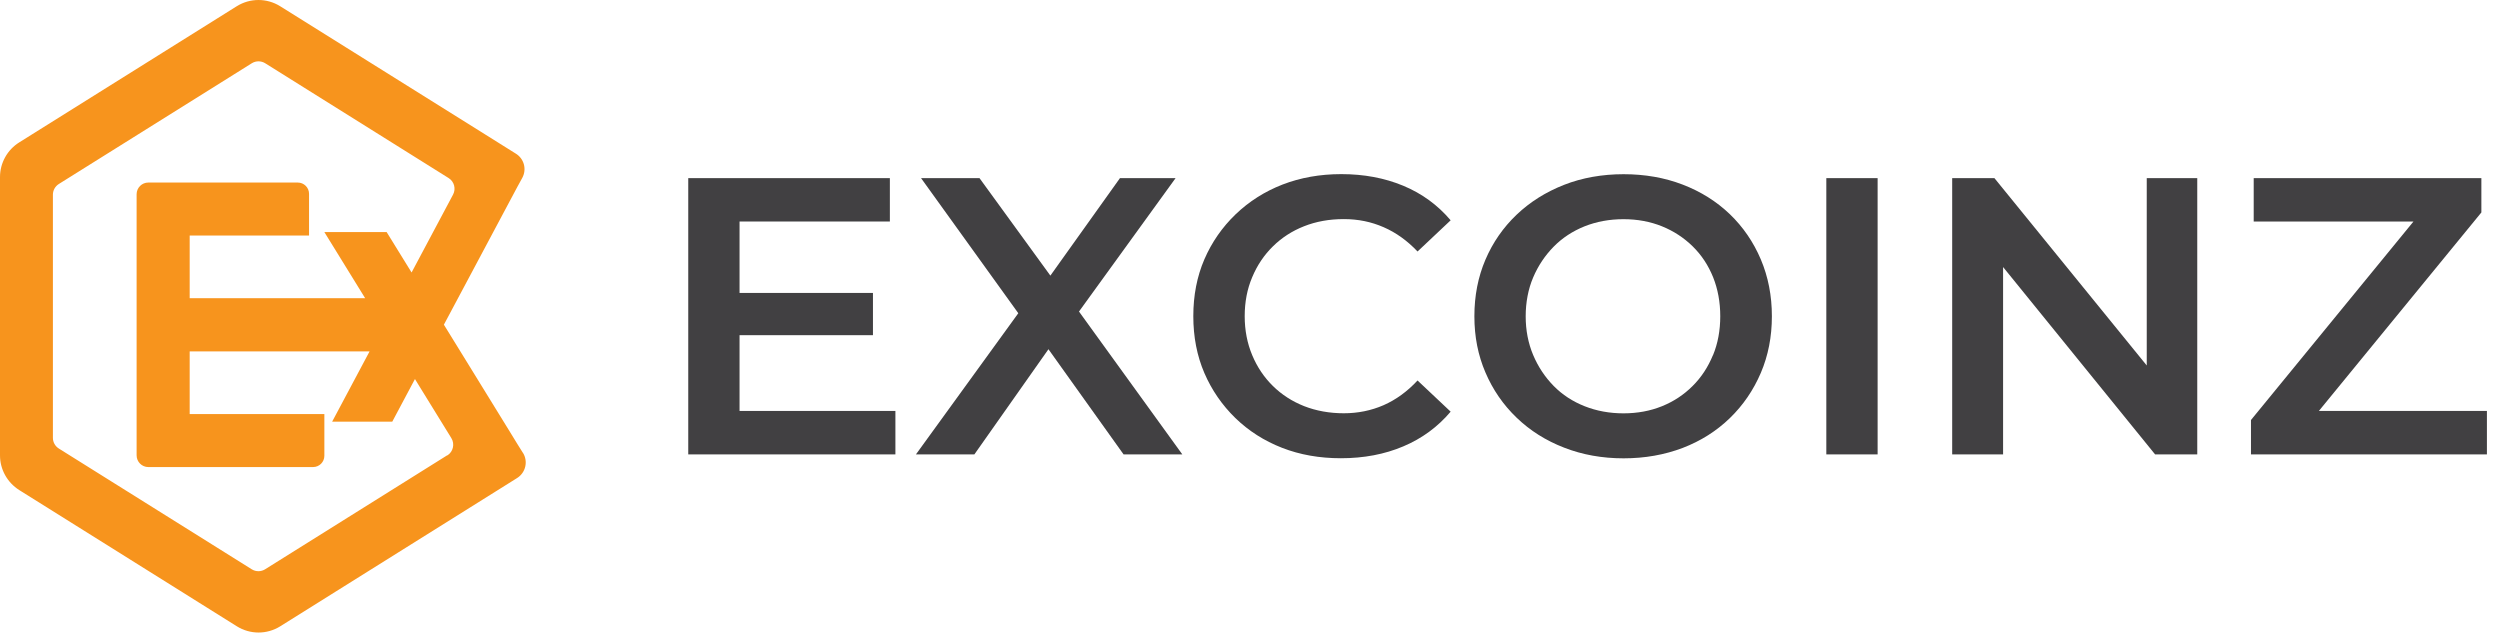
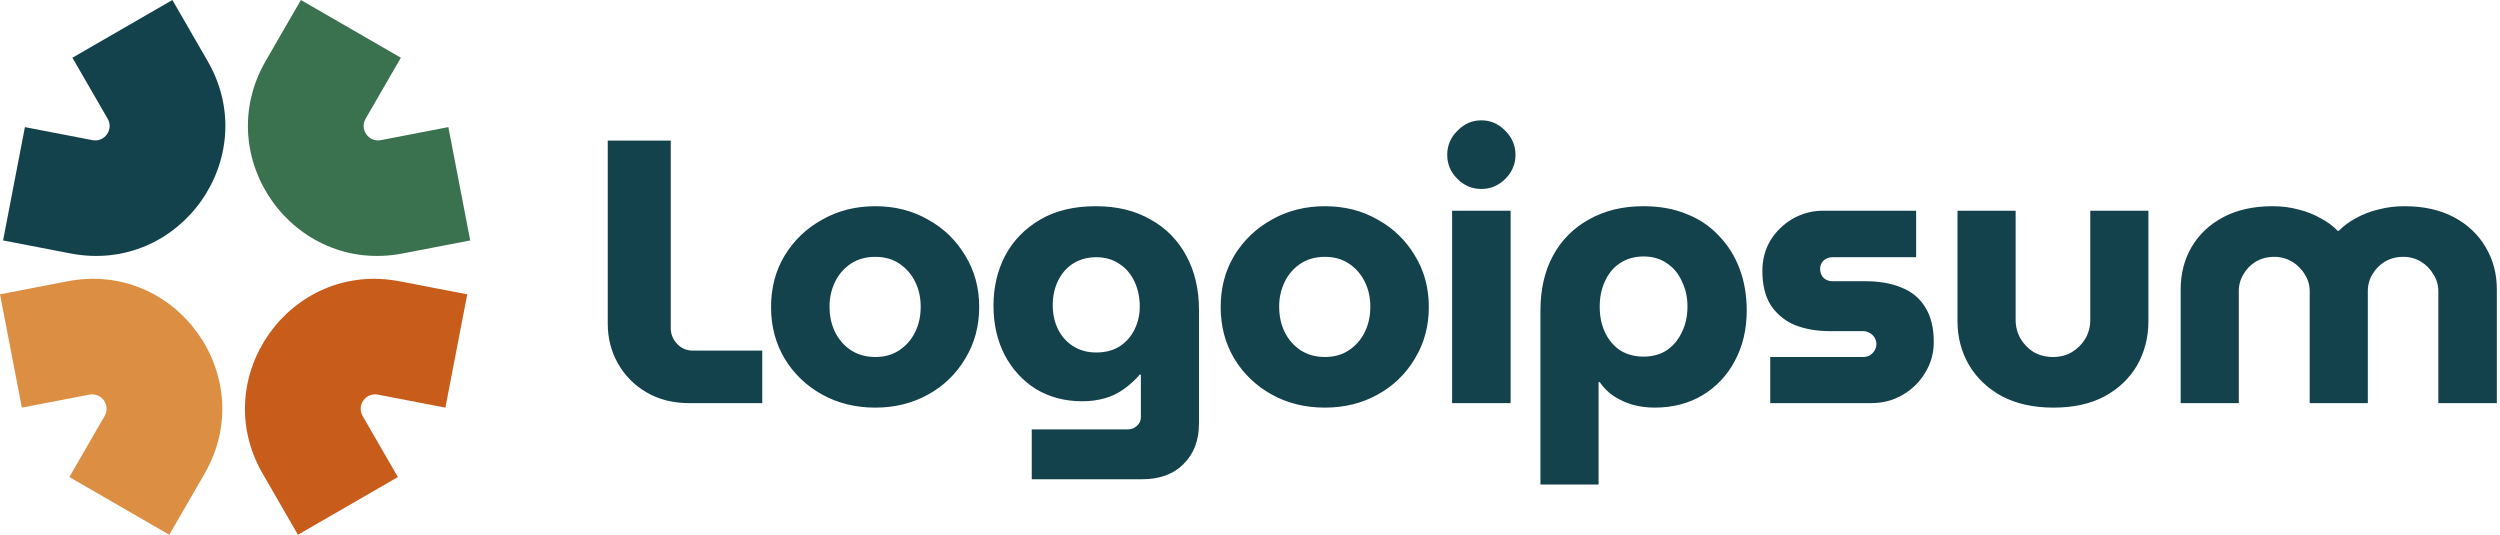
- <svg xmlns="http://www.w3.org/2000/svg" width="166" height="42" viewBox="0 0 166 42" fill="none">
-   <path d="M34.718 30.065L34.329 29.443L33.909 28.756L30.811 23.726L29.474 21.559L30.811 19.052L34.335 12.44L34.681 11.807C34.989 11.237 34.798 10.529 34.239 10.194L32.216 8.927L18.605 0.415C17.721 -0.138 16.603 -0.138 15.719 0.415L1.278 9.454C0.484 9.949 0 10.822 0 11.759V30.236C0 31.173 0.484 32.04 1.278 32.541L15.725 41.585C16.608 42.138 17.726 42.138 18.61 41.585L32.881 32.653L34.335 31.742C34.904 31.386 35.08 30.635 34.723 30.065H34.718ZM29.698 30.23L17.604 37.8C17.332 37.97 16.986 37.97 16.715 37.8L3.907 29.783C3.662 29.629 3.513 29.363 3.513 29.075V12.925C3.513 12.637 3.662 12.371 3.907 12.217L16.72 4.2C16.992 4.03 17.338 4.03 17.609 4.2L29.789 11.823C30.161 12.057 30.289 12.536 30.081 12.925L27.329 18.093L25.674 15.411H21.538L24.247 19.802H12.595V15.639H20.521V12.871C20.521 12.456 20.186 12.121 19.77 12.121H9.848C9.422 12.121 9.071 12.467 9.071 12.898V30.236C9.071 30.662 9.417 31.013 9.848 31.013H20.787C21.202 31.013 21.538 30.678 21.538 30.262V27.494H12.595V23.332H24.54L22.054 28H26.046L27.553 25.168L27.84 25.637L29.97 29.091C30.209 29.48 30.092 29.996 29.703 30.241L29.698 30.23Z" fill="#F7941D" />
-   <path d="M49.106 22.256H57.964V19.451H49.106V14.708H59.087V11.828H45.7V30.172H59.455V27.287H49.106V22.256Z" fill="#414042" />
-   <path d="M78.059 11.828H74.365L69.745 18.301L65.039 11.828H61.158L67.615 20.798L60.818 30.172H64.698L69.617 23.188L74.605 30.172H78.506L71.645 20.686L78.059 11.828Z" fill="#414042" />
-   <path d="M84.522 16.358C85.107 15.783 85.794 15.336 86.592 15.022C87.385 14.708 88.264 14.548 89.227 14.548C90.191 14.548 91.053 14.729 91.873 15.086C92.693 15.443 93.443 15.98 94.125 16.699L96.323 14.628C95.466 13.617 94.418 12.85 93.177 12.334C91.937 11.818 90.564 11.562 89.062 11.562C87.646 11.562 86.347 11.796 85.16 12.254C83.973 12.717 82.935 13.377 82.041 14.234C81.152 15.091 80.46 16.087 79.97 17.221C79.481 18.354 79.236 19.616 79.236 20.995C79.236 22.373 79.481 23.63 79.97 24.769C80.46 25.903 81.147 26.898 82.025 27.755C82.909 28.612 83.941 29.272 85.129 29.735C86.316 30.198 87.62 30.427 89.036 30.427C90.553 30.427 91.937 30.166 93.177 29.64C94.418 29.118 95.466 28.346 96.323 27.335L94.125 25.264C93.443 25.998 92.693 26.541 91.873 26.903C91.053 27.26 90.17 27.441 89.227 27.441C88.285 27.441 87.391 27.281 86.592 26.967C85.799 26.653 85.107 26.206 84.522 25.631C83.936 25.056 83.478 24.375 83.148 23.587C82.818 22.799 82.648 21.937 82.648 20.995C82.648 20.052 82.813 19.185 83.148 18.402C83.478 17.614 83.936 16.933 84.522 16.358Z" fill="#414042" />
-   <path d="M114.864 14.224C113.98 13.377 112.937 12.722 111.734 12.259C110.531 11.796 109.216 11.567 107.805 11.567C106.395 11.567 105.053 11.802 103.85 12.275C102.647 12.749 101.598 13.404 100.704 14.255C99.815 15.102 99.123 16.097 98.633 17.242C98.144 18.386 97.899 19.637 97.899 21C97.899 22.363 98.144 23.592 98.633 24.732C99.123 25.876 99.81 26.877 100.704 27.734C101.593 28.591 102.647 29.256 103.861 29.725C105.075 30.198 106.389 30.433 107.805 30.433C109.221 30.433 110.531 30.198 111.734 29.741C112.937 29.278 113.98 28.617 114.864 27.761C115.748 26.903 116.429 25.903 116.919 24.758C117.408 23.614 117.653 22.363 117.653 21C117.653 19.637 117.408 18.381 116.919 17.226C116.429 16.071 115.742 15.07 114.864 14.224ZM113.735 23.592C113.411 24.38 112.963 25.062 112.383 25.637C111.808 26.211 111.132 26.659 110.355 26.973C109.578 27.287 108.726 27.446 107.8 27.446C106.874 27.446 106.011 27.287 105.218 26.973C104.425 26.659 103.738 26.211 103.163 25.626C102.589 25.04 102.131 24.354 101.801 23.571C101.471 22.783 101.306 21.932 101.306 21.005C101.306 20.079 101.471 19.201 101.801 18.424C102.131 17.646 102.589 16.965 103.163 16.38C103.738 15.794 104.425 15.347 105.218 15.027C106.011 14.713 106.874 14.554 107.8 14.554C108.726 14.554 109.578 14.713 110.355 15.027C111.132 15.341 111.814 15.789 112.399 16.363C112.985 16.938 113.432 17.62 113.751 18.408C114.065 19.195 114.225 20.058 114.225 21C114.225 21.942 114.065 22.81 113.741 23.592H113.735Z" fill="#414042" />
-   <path d="M124.674 11.828H121.268V30.172H124.674V11.828Z" fill="#414042" />
-   <path d="M142.544 24.268L132.43 11.828H129.625V30.172H133.005V17.732L143.098 30.172H145.898V11.828H142.544V24.268Z" fill="#414042" />
-   <path d="M153.973 27.287L164.763 14.107V11.828H149.646V14.708H160.255L149.465 27.888V30.172H165.131V27.287H153.973Z" fill="#414042" />
+ <svg xmlns="http://www.w3.org/2000/svg" width="187" height="40" fill="none" viewBox="0 0 187 40">
+   <path fill="#3A724F" fill-rule="evenodd" d="M19.87 4.567 22.507 0l7.476 4.317-2.636 4.566c-.463.801.23 1.775 1.138 1.6l5.052-.975 1.635 8.477-5.052.974c-8.172 1.576-14.411-7.184-10.25-14.392Z" clip-rule="evenodd" />
+   <path fill="#DC8E43" fill-rule="evenodd" d="M15.302 35.433 12.665 40l-7.477-4.316 2.637-4.567c.463-.801-.23-1.775-1.139-1.6l-5.051.974L0 22.015l5.052-.974c8.172-1.576 14.41 7.184 10.25 14.392Z" clip-rule="evenodd" />
+   <path fill="#14424C" fill-rule="evenodd" d="M15.53 4.567 12.894 0 5.417 4.317l2.637 4.566c.462.801-.23 1.775-1.139 1.6l-5.052-.975L.23 17.985l5.051.974c8.173 1.576 14.412-7.184 10.25-14.392Z" clip-rule="evenodd" />
+   <path fill="#C85D1B" fill-rule="evenodd" d="M19.65 35.433 22.285 40l7.477-4.316-2.637-4.567c-.462-.801.23-1.775 1.139-1.6l5.051.974 1.635-8.476-5.052-.974c-8.172-1.576-14.41 7.184-10.25 14.392Z" clip-rule="evenodd" />
+   <path fill="#14424C" d="M163.114 30.153v-8.5c0-1.178.271-2.235.813-3.17.561-.954 1.356-1.702 2.385-2.245 1.029-.542 2.254-.813 3.675-.813a7.23 7.23 0 0 1 1.964.252c.599.15 1.141.365 1.627.645.505.262.935.58 1.291.954h.056a5.5 5.5 0 0 1 1.29-.954 6.772 6.772 0 0 1 1.656-.645 7.541 7.541 0 0 1 1.992-.252c1.421 0 2.646.27 3.675.813 1.028.543 1.823 1.29 2.384 2.245.562.935.842 1.991.842 3.17v8.5h-4.377v-8.36c0-.467-.121-.888-.364-1.262a2.663 2.663 0 0 0-.926-.954 2.508 2.508 0 0 0-1.347-.365c-.505 0-.963.122-1.374.365a2.654 2.654 0 0 0-.926.954 2.4 2.4 0 0 0-.337 1.262v8.36h-4.348v-8.36c0-.467-.122-.888-.365-1.262a2.585 2.585 0 0 0-.954-.954 2.508 2.508 0 0 0-1.347-.365c-.505 0-.963.122-1.374.365a2.654 2.654 0 0 0-.926.954 2.41 2.41 0 0 0-.337 1.262v8.36h-4.348ZM153.603 30.49c-1.477 0-2.759-.28-3.843-.842-1.066-.58-1.889-1.356-2.469-2.328-.58-.991-.87-2.086-.87-3.283v-8.276h4.349v8.164c0 .505.121.973.364 1.403.243.411.571.748.982 1.01.43.243.917.365 1.459.365.524 0 .991-.122 1.403-.365.43-.262.767-.599 1.01-1.01.243-.43.365-.898.365-1.403v-8.164h4.348v8.276c0 1.197-.281 2.292-.842 3.283-.561.972-1.374 1.749-2.44 2.328-1.048.561-2.32.842-3.816.842ZM132.414 30.153v-3.45h6.93c.187 0 .355-.038.505-.113.149-.093.271-.215.364-.364a.93.93 0 0 0 0-.982.9.9 0 0 0-.364-.337.934.934 0 0 0-.505-.14h-2.525c-.936 0-1.787-.15-2.553-.449a4.052 4.052 0 0 1-1.796-1.459c-.43-.673-.645-1.543-.645-2.609 0-.823.196-1.571.589-2.244a4.76 4.76 0 0 1 1.655-1.628 4.568 4.568 0 0 1 2.329-.617h6.929v3.479h-6.256a.97.97 0 0 0-.673.253.841.841 0 0 0-.253.617c0 .262.085.486.253.673a.97.97 0 0 0 .673.253h2.469c1.047 0 1.945.159 2.693.476.767.3 1.356.786 1.768 1.46.43.673.645 1.542.645 2.608 0 .842-.215 1.609-.645 2.3a4.613 4.613 0 0 1-1.684 1.656c-.692.412-1.477.617-2.356.617h-7.547ZM122.94 15.425c1.216 0 2.291.196 3.226.589a6.41 6.41 0 0 1 2.413 1.627 6.993 6.993 0 0 1 1.543 2.469c.355.935.533 1.973.533 3.114 0 1.421-.299 2.684-.898 3.787a6.471 6.471 0 0 1-2.412 2.553c-1.029.617-2.226.926-3.591.926-.58 0-1.132-.075-1.656-.224a5.312 5.312 0 0 1-1.402-.646 3.9 3.9 0 0 1-1.038-1.038h-.085v7.66h-4.348V23.223c0-1.59.318-2.965.954-4.124a6.666 6.666 0 0 1 2.693-2.694c1.16-.654 2.516-.981 4.068-.981Zm0 3.759c-.673 0-1.262.168-1.767.505-.487.318-.861.767-1.123 1.347-.261.56-.392 1.197-.392 1.907 0 .711.131 1.347.392 1.908.262.561.636 1.01 1.123 1.347.505.318 1.094.477 1.767.477.673 0 1.253-.16 1.739-.477a3.297 3.297 0 0 0 1.123-1.347c.28-.561.42-1.197.42-1.908 0-.71-.14-1.346-.42-1.907-.262-.58-.636-1.03-1.123-1.347-.486-.337-1.066-.505-1.739-.505ZM108.617 30.153V15.761h4.377v14.392h-4.377Zm2.188-16.019c-.692 0-1.29-.252-1.795-.757-.505-.505-.758-1.104-.758-1.796s.253-1.29.758-1.795c.505-.524 1.103-.786 1.795-.786s1.291.262 1.796.786c.505.505.757 1.103.757 1.795s-.252 1.29-.757 1.796c-.505.505-1.104.757-1.796.757ZM99.105 30.49c-1.477 0-2.805-.327-3.984-.982a7.462 7.462 0 0 1-2.805-2.693c-.673-1.141-1.01-2.422-1.01-3.844 0-1.44.337-2.721 1.01-3.843a7.462 7.462 0 0 1 2.805-2.693c1.179-.674 2.507-1.01 3.984-1.01 1.478 0 2.796.336 3.956 1.01a7.25 7.25 0 0 1 2.777 2.693c.692 1.122 1.038 2.403 1.038 3.843 0 1.422-.346 2.703-1.038 3.844a7.25 7.25 0 0 1-2.777 2.693c-1.178.655-2.497.982-3.956.982Zm0-3.787c.692 0 1.291-.169 1.796-.505a3.424 3.424 0 0 0 1.178-1.347c.281-.561.421-1.197.421-1.908 0-.692-.14-1.318-.421-1.88a3.423 3.423 0 0 0-1.178-1.346c-.505-.337-1.104-.505-1.796-.505s-1.3.168-1.823.505a3.428 3.428 0 0 0-1.179 1.347 4.144 4.144 0 0 0-.42 1.88c0 .71.14 1.346.42 1.907a3.43 3.43 0 0 0 1.179 1.347c.523.336 1.131.505 1.823.505ZM77.174 35.849v-3.732h7.181c.281 0 .515-.093.702-.28a.83.83 0 0 0 .28-.646v-3.17h-.084a6.59 6.59 0 0 1-1.206 1.094c-.412.3-.88.524-1.403.674a6.023 6.023 0 0 1-1.711.224c-1.272 0-2.413-.3-3.423-.898-.991-.617-1.777-1.468-2.357-2.553-.56-1.084-.841-2.319-.841-3.703 0-1.365.29-2.609.87-3.731.598-1.122 1.468-2.02 2.609-2.693 1.14-.674 2.534-1.01 4.18-1.01 1.571 0 2.927.327 4.068.982a6.624 6.624 0 0 1 2.693 2.72c.636 1.16.954 2.526.954 4.097v8.416c0 1.29-.383 2.31-1.15 3.058-.748.767-1.786 1.15-3.114 1.15h-8.248Zm4.825-9.483c.673 0 1.253-.15 1.74-.449a3.18 3.18 0 0 0 1.121-1.262 3.834 3.834 0 0 0 .393-1.74c0-.673-.13-1.29-.392-1.851-.262-.561-.636-1.001-1.123-1.319-.486-.337-1.066-.505-1.74-.505-.654 0-1.234.159-1.739.477-.486.318-.86.748-1.122 1.29-.261.543-.392 1.15-.392 1.824 0 .655.13 1.253.392 1.796.262.523.636.944 1.123 1.262.504.318 1.084.477 1.739.477ZM65.473 30.49c-1.477 0-2.805-.327-3.983-.982a7.46 7.46 0 0 1-2.806-2.693c-.673-1.141-1.01-2.422-1.01-3.844 0-1.44.337-2.721 1.01-3.843a7.46 7.46 0 0 1 2.806-2.693c1.178-.674 2.506-1.01 3.983-1.01 1.478 0 2.796.336 3.956 1.01a7.252 7.252 0 0 1 2.777 2.693c.692 1.122 1.038 2.403 1.038 3.843 0 1.422-.346 2.703-1.038 3.844a7.252 7.252 0 0 1-2.777 2.693c-1.178.655-2.497.982-3.956.982Zm0-3.787c.692 0 1.29-.169 1.796-.505a3.43 3.43 0 0 0 1.178-1.347c.28-.561.42-1.197.42-1.908 0-.692-.14-1.318-.42-1.88a3.429 3.429 0 0 0-1.178-1.346c-.505-.337-1.104-.505-1.796-.505s-1.3.168-1.823.505a3.428 3.428 0 0 0-1.179 1.347 4.145 4.145 0 0 0-.42 1.88c0 .71.14 1.346.42 1.907a3.43 3.43 0 0 0 1.179 1.347c.523.336 1.131.505 1.823.505ZM51.547 30.153c-1.216 0-2.282-.27-3.198-.813a5.763 5.763 0 0 1-2.132-2.16c-.505-.898-.758-1.89-.758-2.974V10.515h4.713v14.027c0 .45.16.842.477 1.179.318.336.71.505 1.178.505h5.19v3.927h-5.47Z" />
</svg>
